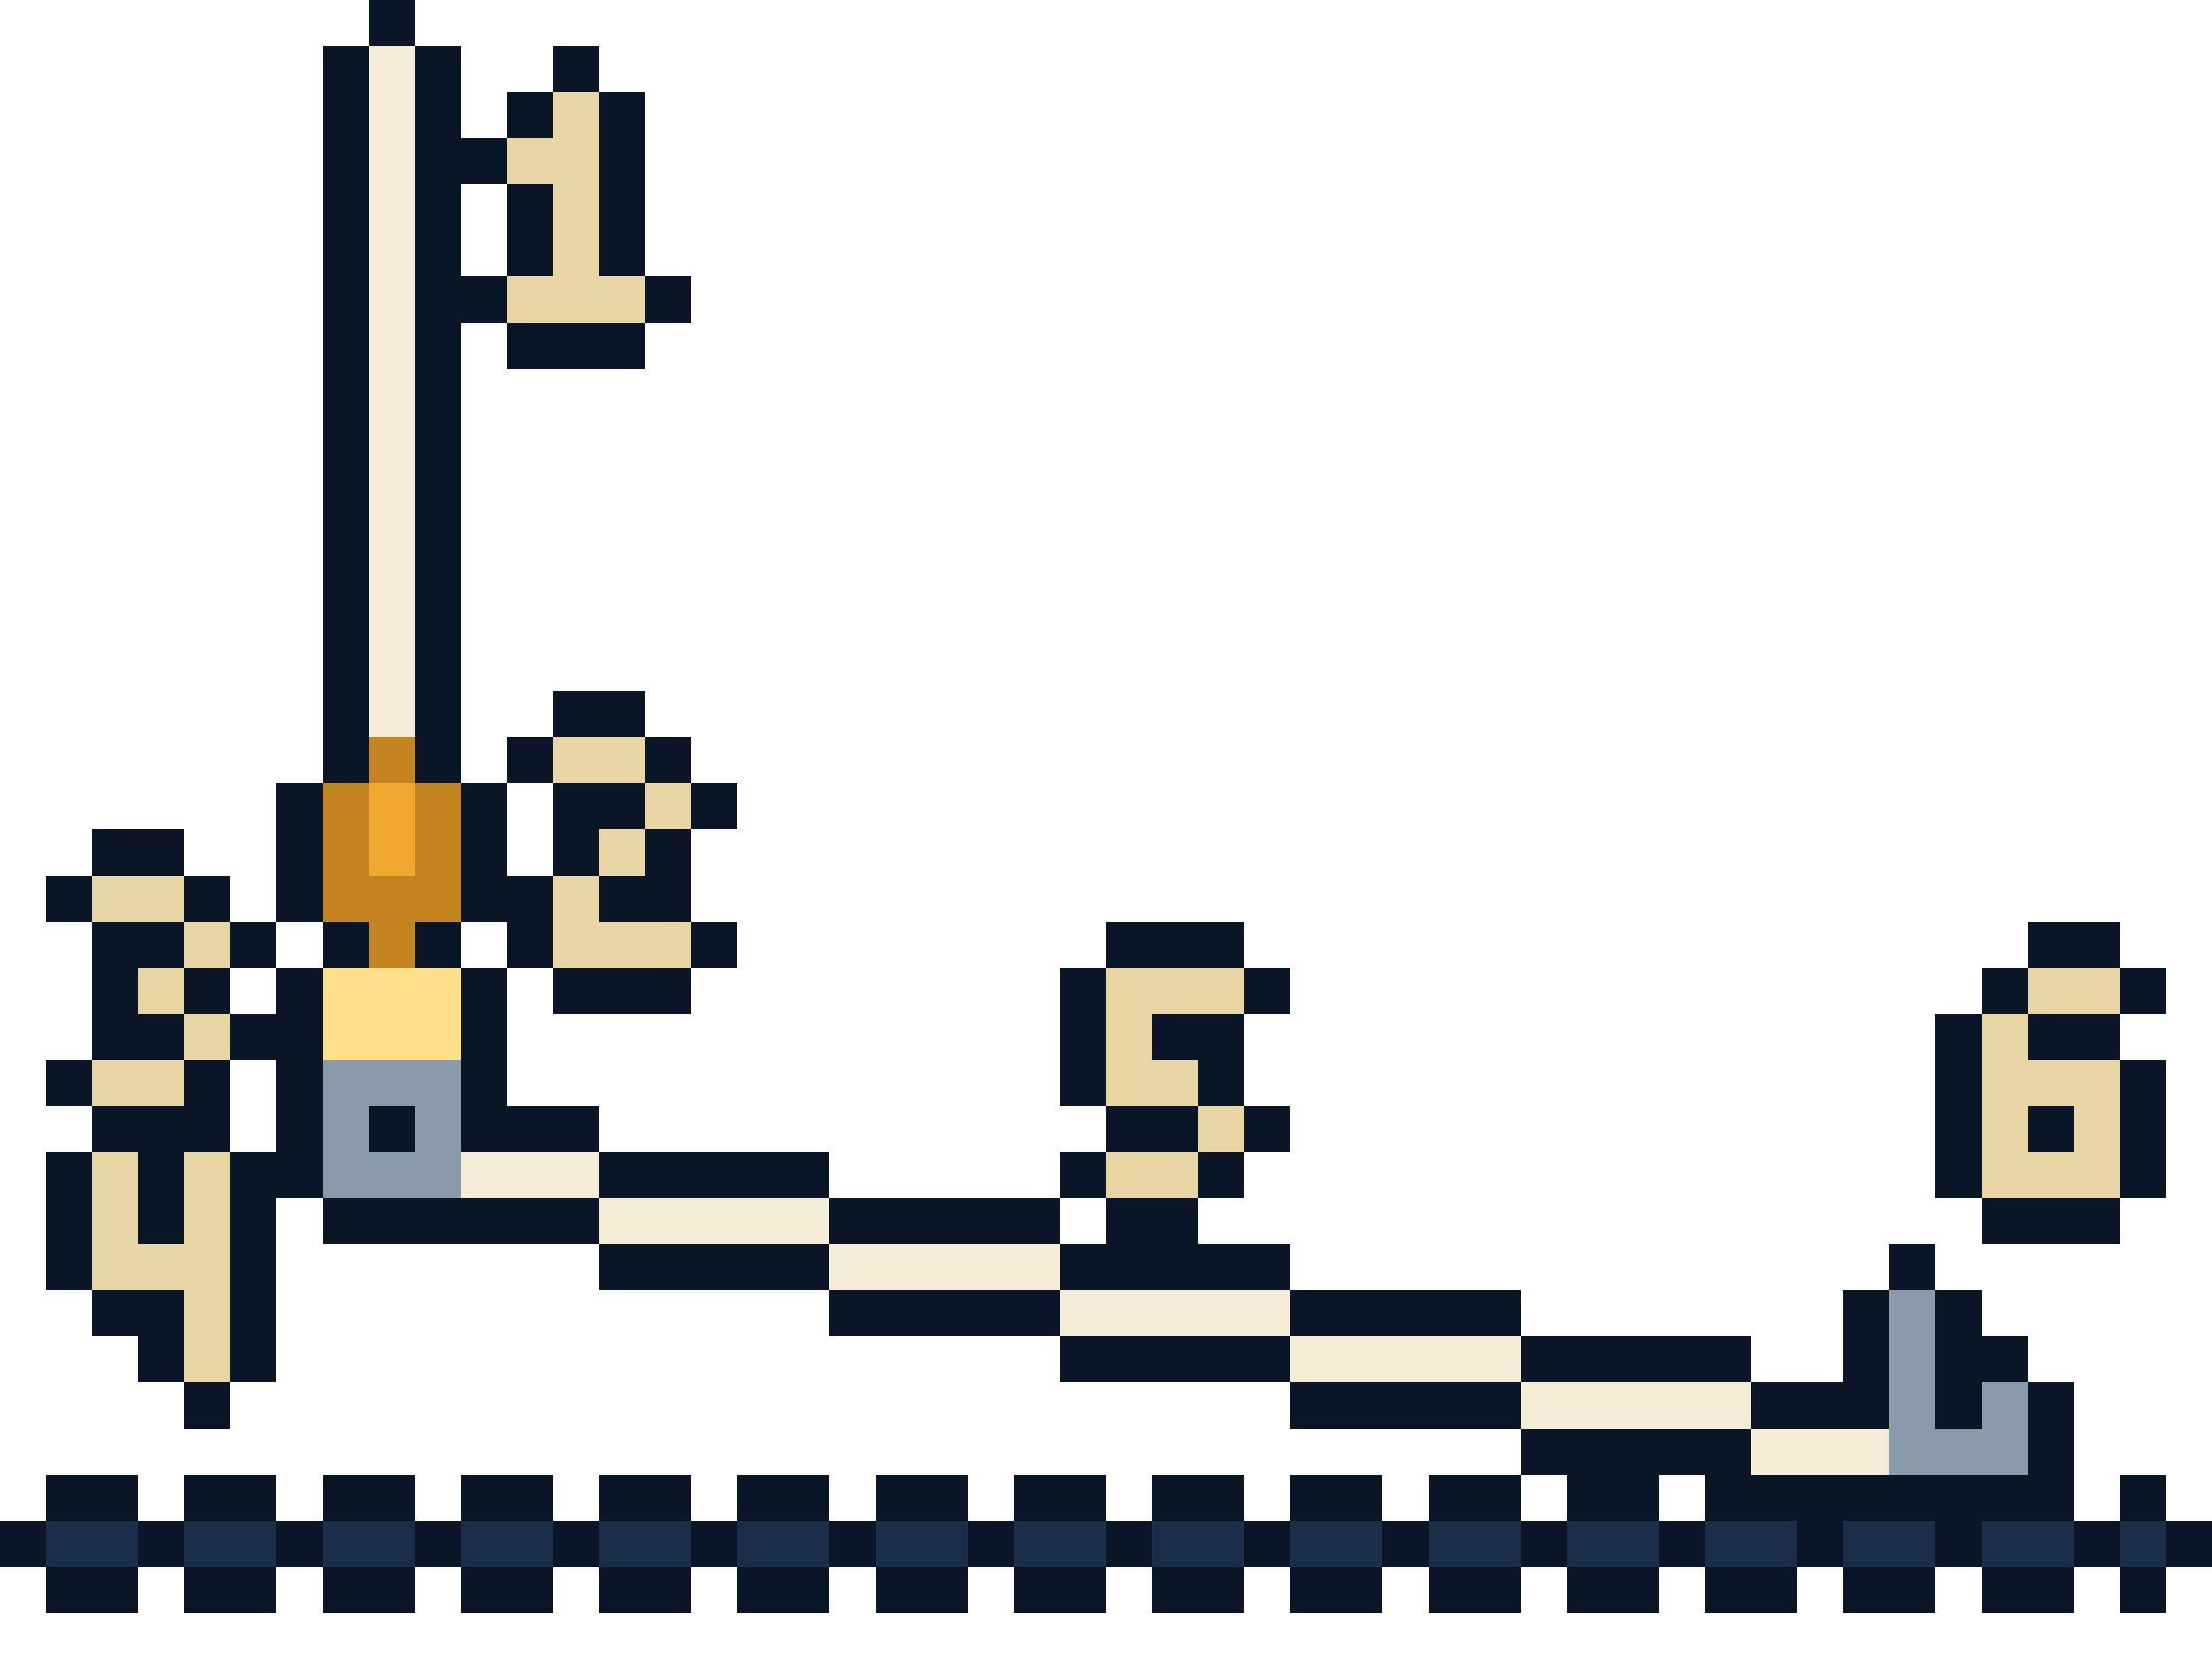
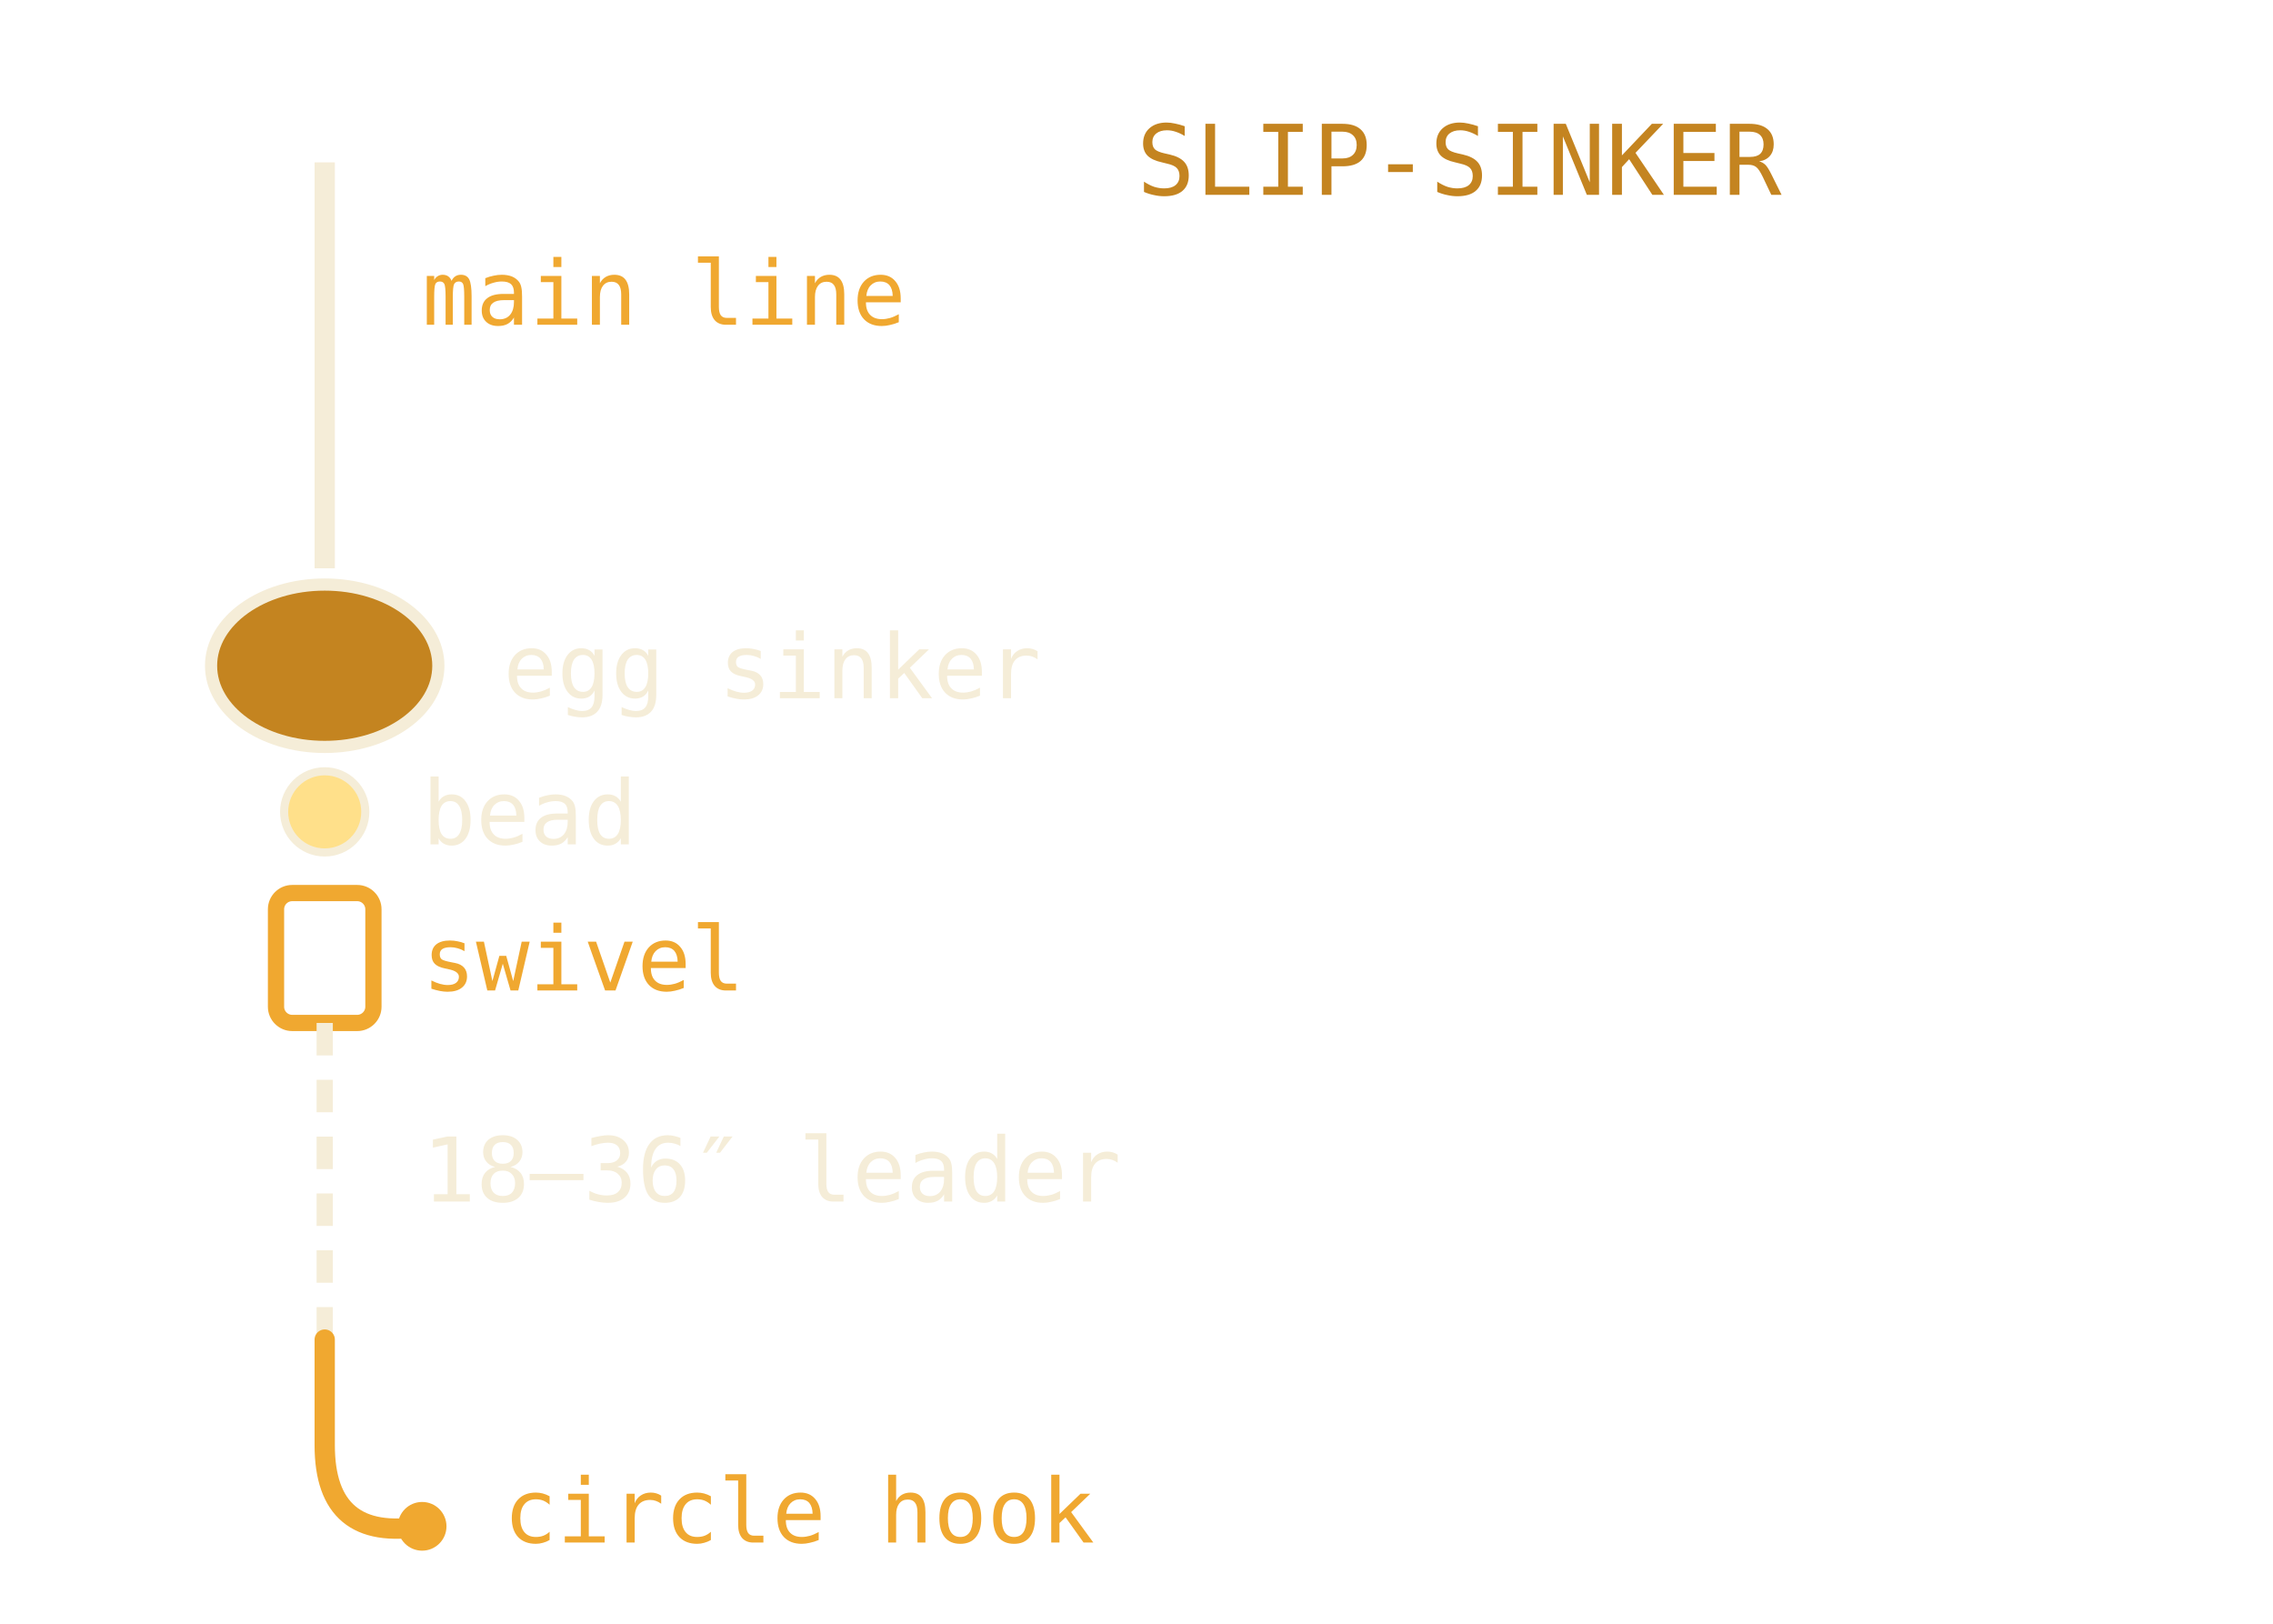
- <svg xmlns="http://www.w3.org/2000/svg" viewBox="0 0 48 36" width="48" height="36" shape-rendering="crispEdges" role="img" aria-label="">
-   <path fill="#0a1628" d="M8 0h1v1h-1zM7 1h1v16h-1zM9 1h1v2h-1zM12 1h1v1h-1zM11 2h1v1h-1zM13 2h1v4h-1zM9 3h2v1h-2zM9 4h1v2h-1zM11 4h1v2h-1zM9 6h2v1h-2zM14 6h1v1h-1zM9 7h1v10h-1zM11 7h3v1h-3zM12 15h2v1h-2zM11 16h1v1h-1zM14 16h1v1h-1zM6 17h1v3h-1zM10 17h1v2h-1zM12 17h2v1h-2zM15 17h1v1h-1zM2 18h2v1h-2zM12 18h1v1h-1zM14 18h1v1h-1zM1 19h1v1h-1zM4 19h1v1h-1zM10 19h2v1h-2zM13 19h2v1h-2zM2 20h2v1h-2zM5 20h1v1h-1zM7 20h1v1h-1zM9 20h1v1h-1zM11 20h1v1h-1zM15 20h1v1h-1zM24 20h3v1h-3zM44 20h2v1h-2zM2 21h1v1h-1zM4 21h1v1h-1zM6 21h1v1h-1zM10 21h1v3h-1zM12 21h3v1h-3zM23 21h1v3h-1zM27 21h1v1h-1zM43 21h1v1h-1zM46 21h1v1h-1zM2 22h2v1h-2zM5 22h2v1h-2zM25 22h2v1h-2zM42 22h1v4h-1zM44 22h2v1h-2zM1 23h1v1h-1zM4 23h1v1h-1zM6 23h1v2h-1zM26 23h1v1h-1zM46 23h1v3h-1zM2 24h3v1h-3zM8 24h1v1h-1zM10 24h3v1h-3zM24 24h2v1h-2zM27 24h1v1h-1zM44 24h1v1h-1zM1 25h1v3h-1zM3 25h1v2h-1zM5 25h2v1h-2zM13 25h5v1h-5zM23 25h1v1h-1zM26 25h1v1h-1zM5 26h1v4h-1zM7 26h6v1h-6zM18 26h5v1h-5zM24 26h2v1h-2zM43 26h3v1h-3zM13 27h5v1h-5zM23 27h5v1h-5zM41 27h1v1h-1zM2 28h2v1h-2zM18 28h5v1h-5zM28 28h5v1h-5zM40 28h1v2h-1zM42 28h1v1h-1zM3 29h1v1h-1zM23 29h5v1h-5zM33 29h5v1h-5zM42 29h2v1h-2zM4 30h1v1h-1zM28 30h5v1h-5zM38 30h3v1h-3zM42 30h1v1h-1zM44 30h1v2h-1zM33 31h5v1h-5zM1 32h2v1h-2zM4 32h2v1h-2zM7 32h2v1h-2zM10 32h2v1h-2zM13 32h2v1h-2zM16 32h2v1h-2zM19 32h2v1h-2zM22 32h2v1h-2zM25 32h2v1h-2zM28 32h2v1h-2zM31 32h2v1h-2zM34 32h2v1h-2zM37 32h8v1h-8zM46 32h1v1h-1zM0 33h1v1h-1zM3 33h1v1h-1zM6 33h1v1h-1zM9 33h1v1h-1zM12 33h1v1h-1zM15 33h1v1h-1zM18 33h1v1h-1zM21 33h1v1h-1zM24 33h1v1h-1zM27 33h1v1h-1zM30 33h1v1h-1zM33 33h1v1h-1zM36 33h1v1h-1zM39 33h1v1h-1zM42 33h1v1h-1zM45 33h1v1h-1zM47 33h1v1h-1zM1 34h2v1h-2zM4 34h2v1h-2zM7 34h2v1h-2zM10 34h2v1h-2zM13 34h2v1h-2zM16 34h2v1h-2zM19 34h2v1h-2zM22 34h2v1h-2zM25 34h2v1h-2zM28 34h2v1h-2zM31 34h2v1h-2zM34 34h2v1h-2zM37 34h2v1h-2zM40 34h2v1h-2zM43 34h2v1h-2zM46 34h1v1h-1z" />
-   <path fill="#f5edd8" d="M8 1h1v15h-1zM10 25h3v1h-3zM13 26h5v1h-5zM18 27h5v1h-5zM23 28h5v1h-5zM28 29h5v1h-5zM33 30h5v1h-5zM38 31h3v1h-3z" />
-   <path fill="#e8d5a3" d="M12 2h1v1h-1zM11 3h2v1h-2zM12 4h1v2h-1zM11 6h3v1h-3zM12 16h2v1h-2zM14 17h1v1h-1zM13 18h1v1h-1zM2 19h2v1h-2zM12 19h1v1h-1zM4 20h1v1h-1zM12 20h3v1h-3zM3 21h1v1h-1zM24 21h3v1h-3zM44 21h2v1h-2zM4 22h1v1h-1zM24 22h1v1h-1zM43 22h1v1h-1zM2 23h2v1h-2zM24 23h2v1h-2zM43 23h3v1h-3zM26 24h1v1h-1zM43 24h1v1h-1zM45 24h1v1h-1zM2 25h1v2h-1zM4 25h1v2h-1zM24 25h2v1h-2zM43 25h3v1h-3zM2 27h3v1h-3zM4 28h1v2h-1z" />
-   <path fill="#c48420" d="M8 16h1v1h-1zM7 17h1v2h-1zM9 17h1v2h-1zM7 19h3v1h-3zM8 20h1v1h-1z" />
-   <path fill="#f0a830" d="M8 17h1v2h-1z" />
-   <path fill="#ffe08a" d="M7 21h3v2h-3z" />
-   <path fill="#8a9aaa" d="M7 23h3v1h-3zM7 24h1v1h-1zM9 24h1v1h-1zM7 25h3v1h-3zM41 28h1v3h-1zM43 30h1v1h-1zM41 31h3v1h-3z" />
-   <path fill="#1a2e4a" d="M1 33h2v1h-2zM4 33h2v1h-2zM7 33h2v1h-2zM10 33h2v1h-2zM13 33h2v1h-2zM16 33h2v1h-2zM19 33h2v1h-2zM22 33h2v1h-2zM25 33h2v1h-2zM28 33h2v1h-2zM31 33h2v1h-2zM34 33h2v1h-2zM37 33h2v1h-2zM40 33h2v1h-2zM43 33h2v1h-2zM46 33h1v1h-1z" />
+ <svg xmlns="http://www.w3.org/2000/svg" viewBox="0 0 280 200" role="img" aria-labelledby="t d">
+   <rect width="280" height="200" fill="none" />
+   <line x1="40" y1="20" x2="40" y2="70" stroke="#f5edd8" stroke-width="2.5" />
+   <text x="52" y="40" fill="#f0a830" font-family="monospace" font-size="11">main line</text>
+   <ellipse cx="40" cy="82" rx="14" ry="10" fill="#c48420" stroke="#f5edd8" stroke-width="1.5" />
+   <text x="62" y="86" fill="#f5edd8" font-family="monospace" font-size="11">egg sinker</text>
+   <circle cx="40" cy="100" r="5" fill="#ffe08a" stroke="#f5edd8" stroke-width="1" />
+   <text x="52" y="104" fill="#f5edd8" font-family="monospace" font-size="11">bead</text>
+   <rect x="34" y="110" width="12" height="16" rx="2" fill="none" stroke="#f0a830" stroke-width="2" />
+   <text x="52" y="122" fill="#f0a830" font-family="monospace" font-size="11">swivel</text>
+   <line x1="40" y1="126" x2="40" y2="165" stroke="#f5edd8" stroke-width="2" stroke-dasharray="4 3" />
+   <text x="52" y="148" fill="#f5edd8" font-family="monospace" font-size="11">18–36″ leader</text>
+   <path d="M40 165 L40 178 Q40 190 52 188" fill="none" stroke="#f0a830" stroke-width="2.5" stroke-linecap="round" />
+   <circle cx="52" cy="188" r="3" fill="#f0a830" />
+   <text x="62" y="190" fill="#f0a830" font-family="monospace" font-size="11">circle hook</text>
+   <text x="140" y="24" fill="#c48420" font-family="monospace" font-size="12">SLIP-SINKER</text>
</svg>
